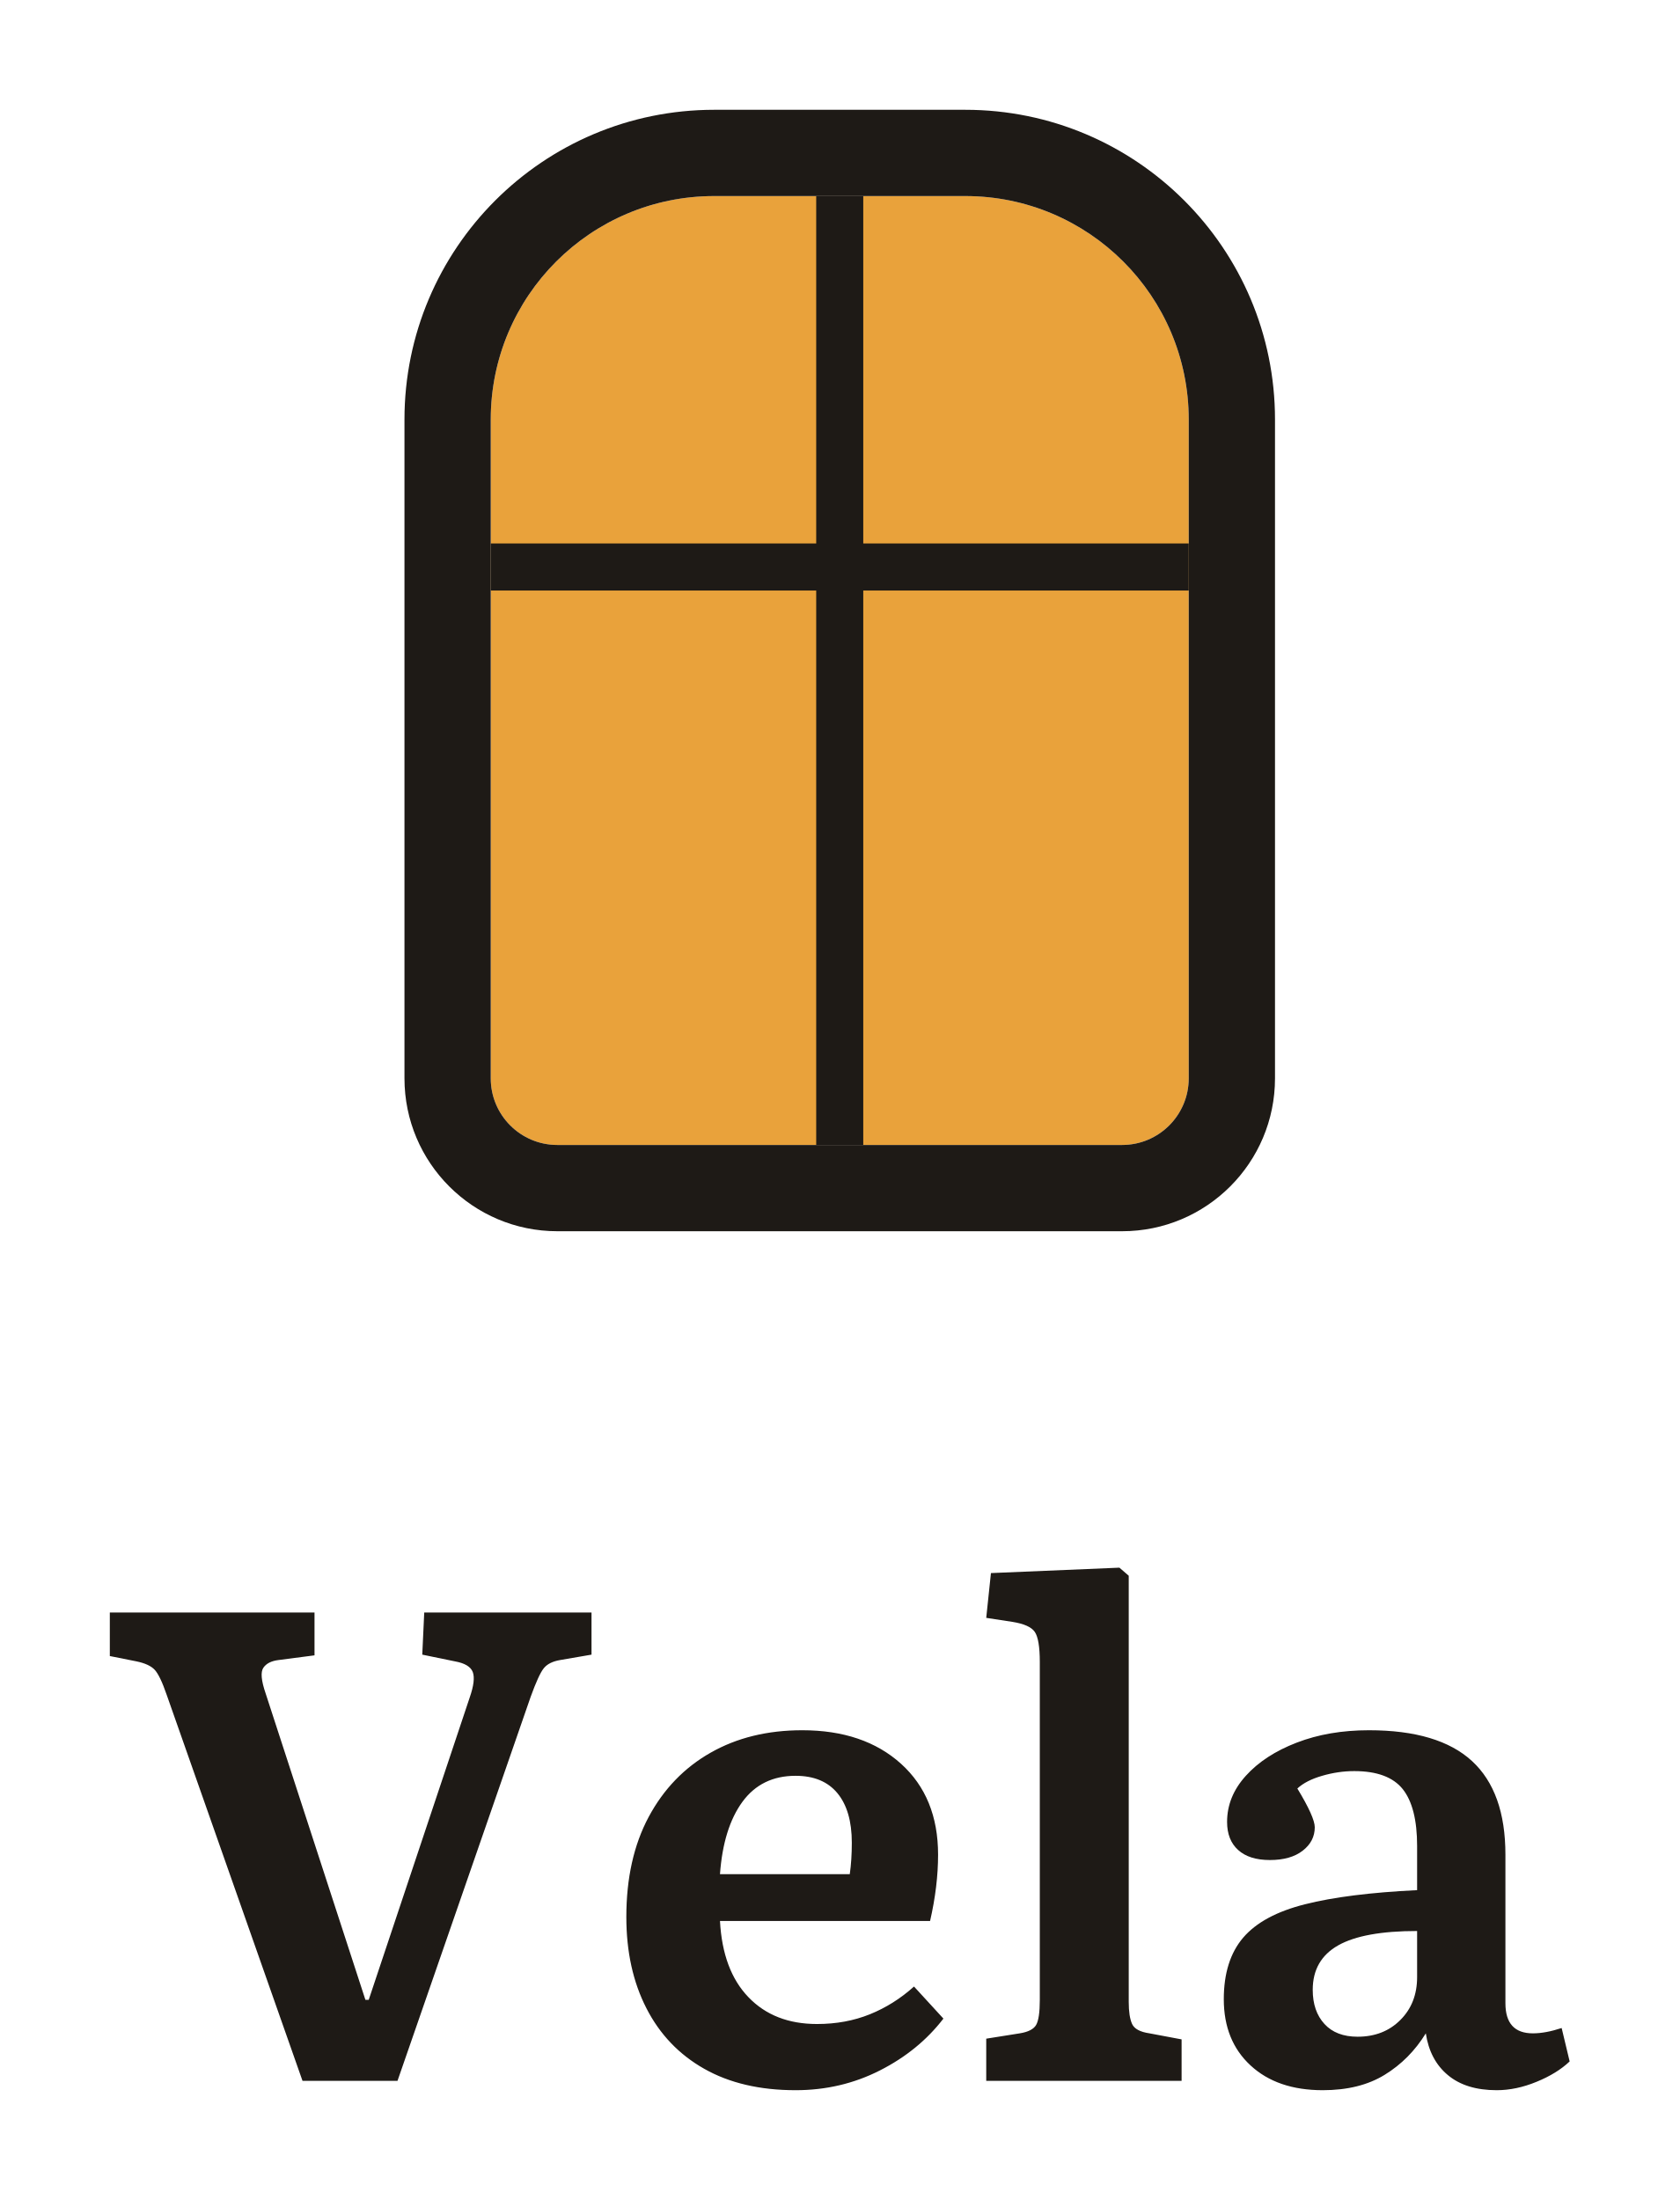
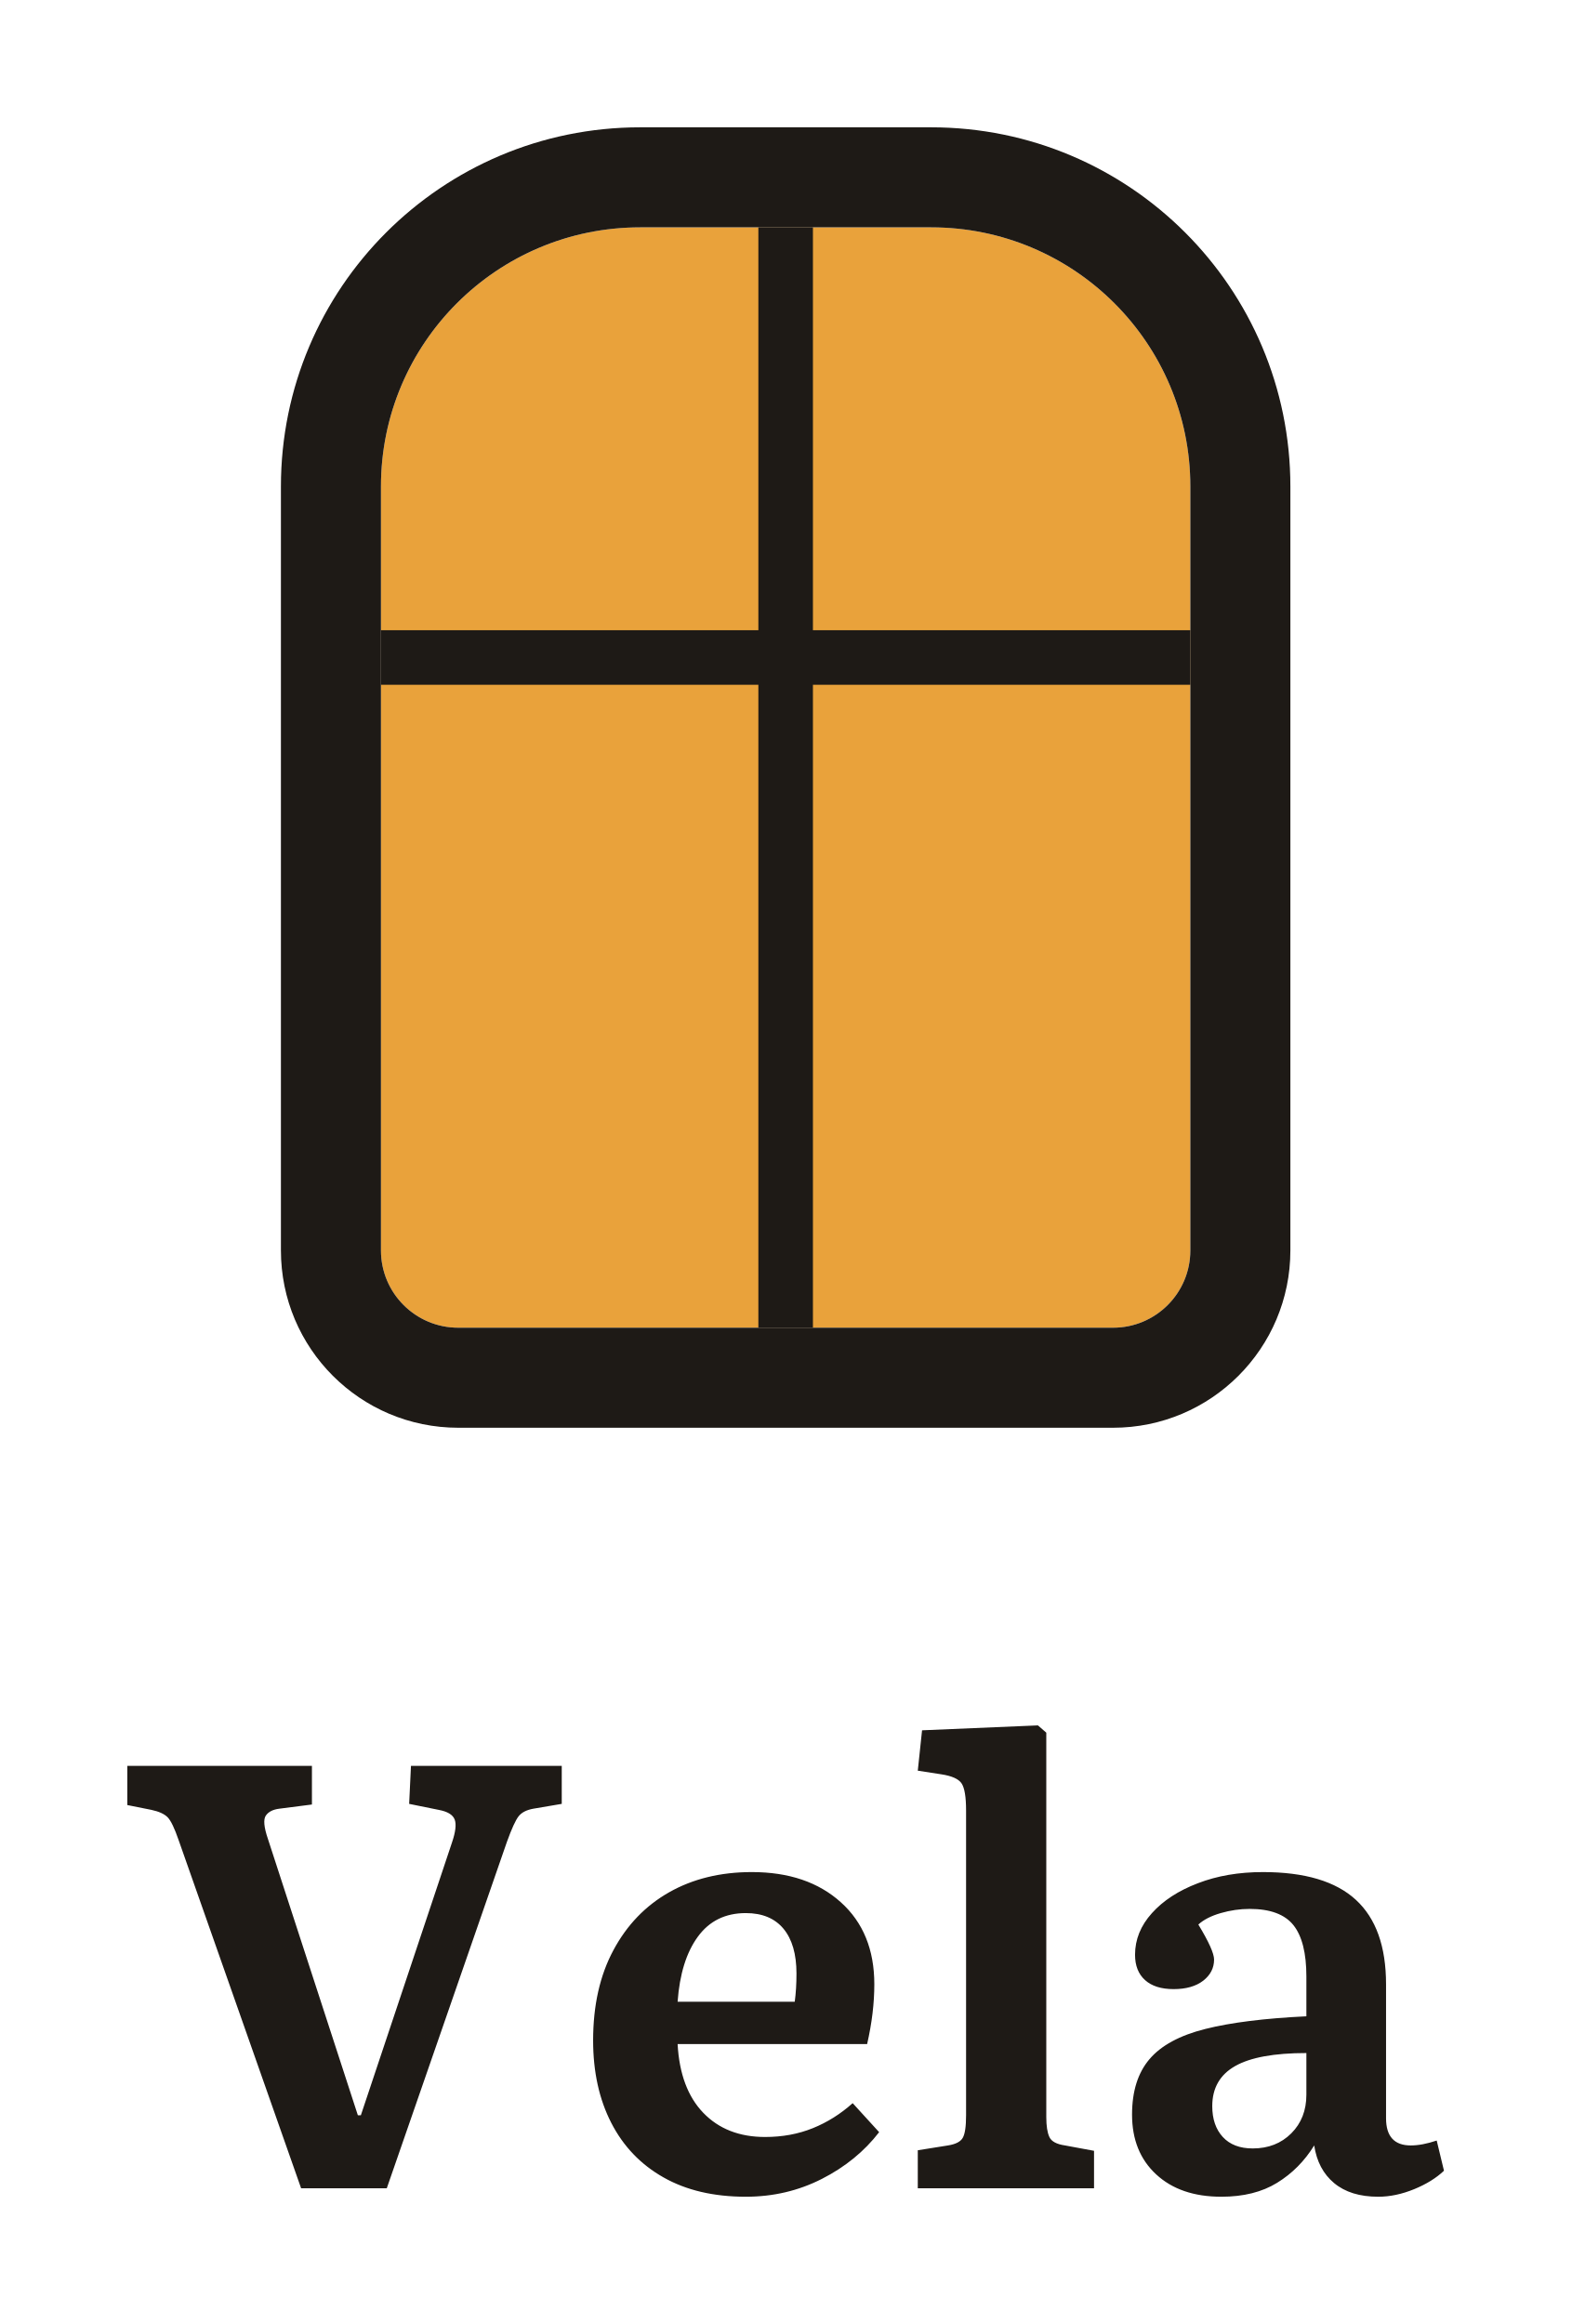
- <svg xmlns="http://www.w3.org/2000/svg" viewBox="-57.073 -19.5 214.146 280.531">
+ <svg xmlns="http://www.w3.org/2000/svg" viewBox="-36.39 -19.5 172.78 255.555">
  <path d="M34 5.5H66A28.5 28.5 0 0 1 94.5 34V118A8.5 8.5 0 0 1 86 126.5H14A8.5 8.5 0 0 1 5.5 118V34A28.5 28.5 0 0 1 34 5.5Z" fill="#E9A23B" />
  <path fill-rule="evenodd" d="M34 -5.5H66A39.5 39.5 0 0 1 105.5 34V118A19.5 19.5 0 0 1 86 137.5H14A19.5 19.5 0 0 1 -5.5 118V34A39.5 39.5 0 0 1 34 -5.5ZM34 5.5H66A28.5 28.5 0 0 1 94.5 34V118A8.5 8.5 0 0 1 86 126.5H14A8.5 8.5 0 0 1 5.5 118V34A28.5 28.5 0 0 1 34 5.5Z" fill="#1E1A16" />
  <rect x="47" y="5.5" width="6" height="121" fill="#1E1A16" />
  <rect x="5.5" y="49.8" width="89" height="6" fill="#1E1A16" />
-   <path d="M-6.39 245.84L-18.50 245.84L-35.82 196.61Q-36.67 194.14-37.36 193.41Q-38.04 192.69-39.66 192.35L-43.07 191.67L-43.07 186.12L-16.97 186.12L-16.97 191.58L-21.57 192.18Q-22.94 192.35-23.49 193.16Q-24.05 193.97-23.20 196.44L-10.48 235.51L-10.06 235.51L2.82 196.95Q3.59 194.74 3.21 193.71Q2.82 192.69 0.95 192.35L-3.23 191.49L-2.98 186.12L18.35 186.12L18.35 191.49L14.34 192.18Q12.89 192.43 12.25 193.24Q11.61 194.05 10.59 196.87L-6.39 245.84M44.37 247.03Q37.54 247.03 32.72 244.30Q27.90 241.57 25.35 236.58Q22.79 231.59 22.79 224.94Q22.79 217.51 25.64 212.18Q28.50 206.85 33.54 203.99Q38.57 201.13 45.22 201.13Q53.07 201.13 57.81 205.40Q62.54 209.67 62.54 217Q62.54 221.01 61.52 225.45L34.73 225.45Q35.07 231.76 38.36 235.17Q41.64 238.59 47.10 238.59Q50.77 238.59 53.84 237.35Q56.91 236.11 59.47 233.81L63.22 237.90Q60.07 242 55.12 244.51Q50.17 247.03 44.37 247.03M34.73 219.48L51.28 219.48Q51.54 217.68 51.54 215.47Q51.54 211.37 49.70 209.15Q47.87 206.94 44.37 206.94Q40.02 206.94 37.59 210.26Q35.16 213.59 34.73 219.48M93.59 245.84L68.68 245.84L68.68 240.46L72.95 239.78Q74.57 239.52 75.04 238.71Q75.51 237.90 75.51 235.51L75.51 192.43Q75.51 189.53 74.87 188.59Q74.23 187.66 72.01 187.31L68.68 186.80L69.28 181.09L85.66 180.40L86.85 181.43L86.85 235.77Q86.85 237.65 87.28 238.59Q87.71 239.52 89.50 239.78L93.59 240.55L93.59 245.84M111.59 247.03Q105.79 247.03 102.38 243.87Q98.97 240.72 98.97 235.43Q98.97 230.48 101.44 227.58Q103.92 224.68 109.33 223.32Q114.75 221.95 123.62 221.52L123.62 215.89Q123.62 210.95 121.79 208.64Q119.95 206.34 115.60 206.34Q113.56 206.34 111.51 206.94Q109.46 207.53 108.35 208.56Q110.57 212.22 110.57 213.50Q110.57 215.30 109.03 216.49Q107.50 217.68 104.85 217.68Q102.21 217.68 100.80 216.40Q99.39 215.13 99.39 212.82Q99.39 209.58 101.78 206.94Q104.17 204.29 108.27 202.71Q112.36 201.13 117.48 201.13Q126.35 201.13 130.62 205.06Q134.88 208.98 134.88 217L134.88 235.94Q134.88 239.78 138.38 239.78Q140 239.78 142.05 239.10L143.07 243.36Q141.45 244.90 138.85 245.96Q136.25 247.03 133.77 247.03Q129.85 247.03 127.55 245.11Q125.24 243.19 124.73 239.78Q122.68 243.11 119.48 245.07Q116.29 247.03 111.59 247.03M116.03 240.21Q119.36 240.21 121.49 238.07Q123.62 235.94 123.62 232.61L123.62 226.73Q116.80 226.73 113.56 228.56Q110.31 230.40 110.31 234.23Q110.31 236.96 111.81 238.59Q113.30 240.21 116.03 240.21" fill="#1E1A16" />
+   <path d="M6.14 221.13L-3.28 221.13L-16.75 182.84Q-17.41 180.92-17.94 180.35Q-18.48 179.79-19.74 179.52L-22.39 178.99L-22.39 174.68L-2.09 174.68L-2.09 178.93L-5.67 179.39Q-6.73 179.52-7.16 180.15Q-7.59 180.78-6.93 182.71L2.96 213.10L3.29 213.10L13.31 183.11Q13.90 181.38 13.61 180.59Q13.31 179.79 11.85 179.52L8.60 178.86L8.80 174.68L25.38 174.68L25.38 178.86L22.26 179.39Q21.14 179.59 20.64 180.22Q20.14 180.85 19.35 183.04L6.14 221.13M45.62 222.06Q40.31 222.06 36.56 219.93Q32.81 217.81 30.82 213.93Q28.83 210.05 28.83 204.87Q28.83 199.10 31.06 194.95Q33.28 190.80 37.19 188.58Q41.11 186.36 46.28 186.36Q52.39 186.36 56.07 189.68Q59.75 192.99 59.75 198.70Q59.75 201.82 58.96 205.27L38.12 205.27Q38.39 210.18 40.94 212.83Q43.50 215.49 47.74 215.49Q50.60 215.49 52.99 214.52Q55.37 213.56 57.37 211.77L60.28 214.96Q57.83 218.14 53.98 220.10Q50.13 222.06 45.62 222.06M38.12 200.62L51 200.62Q51.19 199.23 51.19 197.51Q51.19 194.32 49.77 192.60Q48.34 190.87 45.62 190.87Q42.24 190.87 40.35 193.46Q38.45 196.05 38.12 200.62M83.91 221.13L64.53 221.13L64.53 216.95L67.85 216.42Q69.11 216.22 69.47 215.59Q69.84 214.96 69.84 213.10L69.84 179.59Q69.84 177.33 69.34 176.60Q68.84 175.87 67.12 175.61L64.53 175.21L65 170.77L77.74 170.23L78.66 171.03L78.66 213.30Q78.66 214.76 79 215.49Q79.33 216.22 80.72 216.42L83.91 217.01L83.91 221.13M97.91 222.06Q93.39 222.06 90.74 219.60Q88.09 217.15 88.09 213.03Q88.09 209.18 90.01 206.93Q91.93 204.67 96.15 203.61Q100.36 202.55 107.26 202.22L107.26 197.84Q107.26 193.99 105.84 192.20Q104.41 190.41 101.02 190.41Q99.43 190.41 97.84 190.87Q96.25 191.33 95.38 192.13Q97.11 194.98 97.11 195.98Q97.11 197.37 95.92 198.30Q94.72 199.23 92.66 199.23Q90.61 199.23 89.51 198.23Q88.42 197.24 88.42 195.45Q88.42 192.93 90.28 190.87Q92.13 188.81 95.32 187.59Q98.50 186.36 102.48 186.36Q109.39 186.36 112.70 189.41Q116.02 192.46 116.02 198.70L116.02 213.43Q116.02 216.42 118.74 216.42Q120 216.42 121.59 215.88L122.39 219.20Q121.13 220.40 119.11 221.23Q117.08 222.06 115.16 222.06Q112.11 222.06 110.31 220.56Q108.52 219.07 108.12 216.42Q106.53 219 104.04 220.53Q101.56 222.06 97.91 222.06M101.36 216.75Q103.94 216.75 105.60 215.09Q107.26 213.43 107.26 210.84L107.26 206.26Q101.95 206.26 99.43 207.69Q96.91 209.12 96.91 212.10Q96.91 214.23 98.07 215.49Q99.23 216.75 101.36 216.75" fill="#1E1A16" />
</svg>
